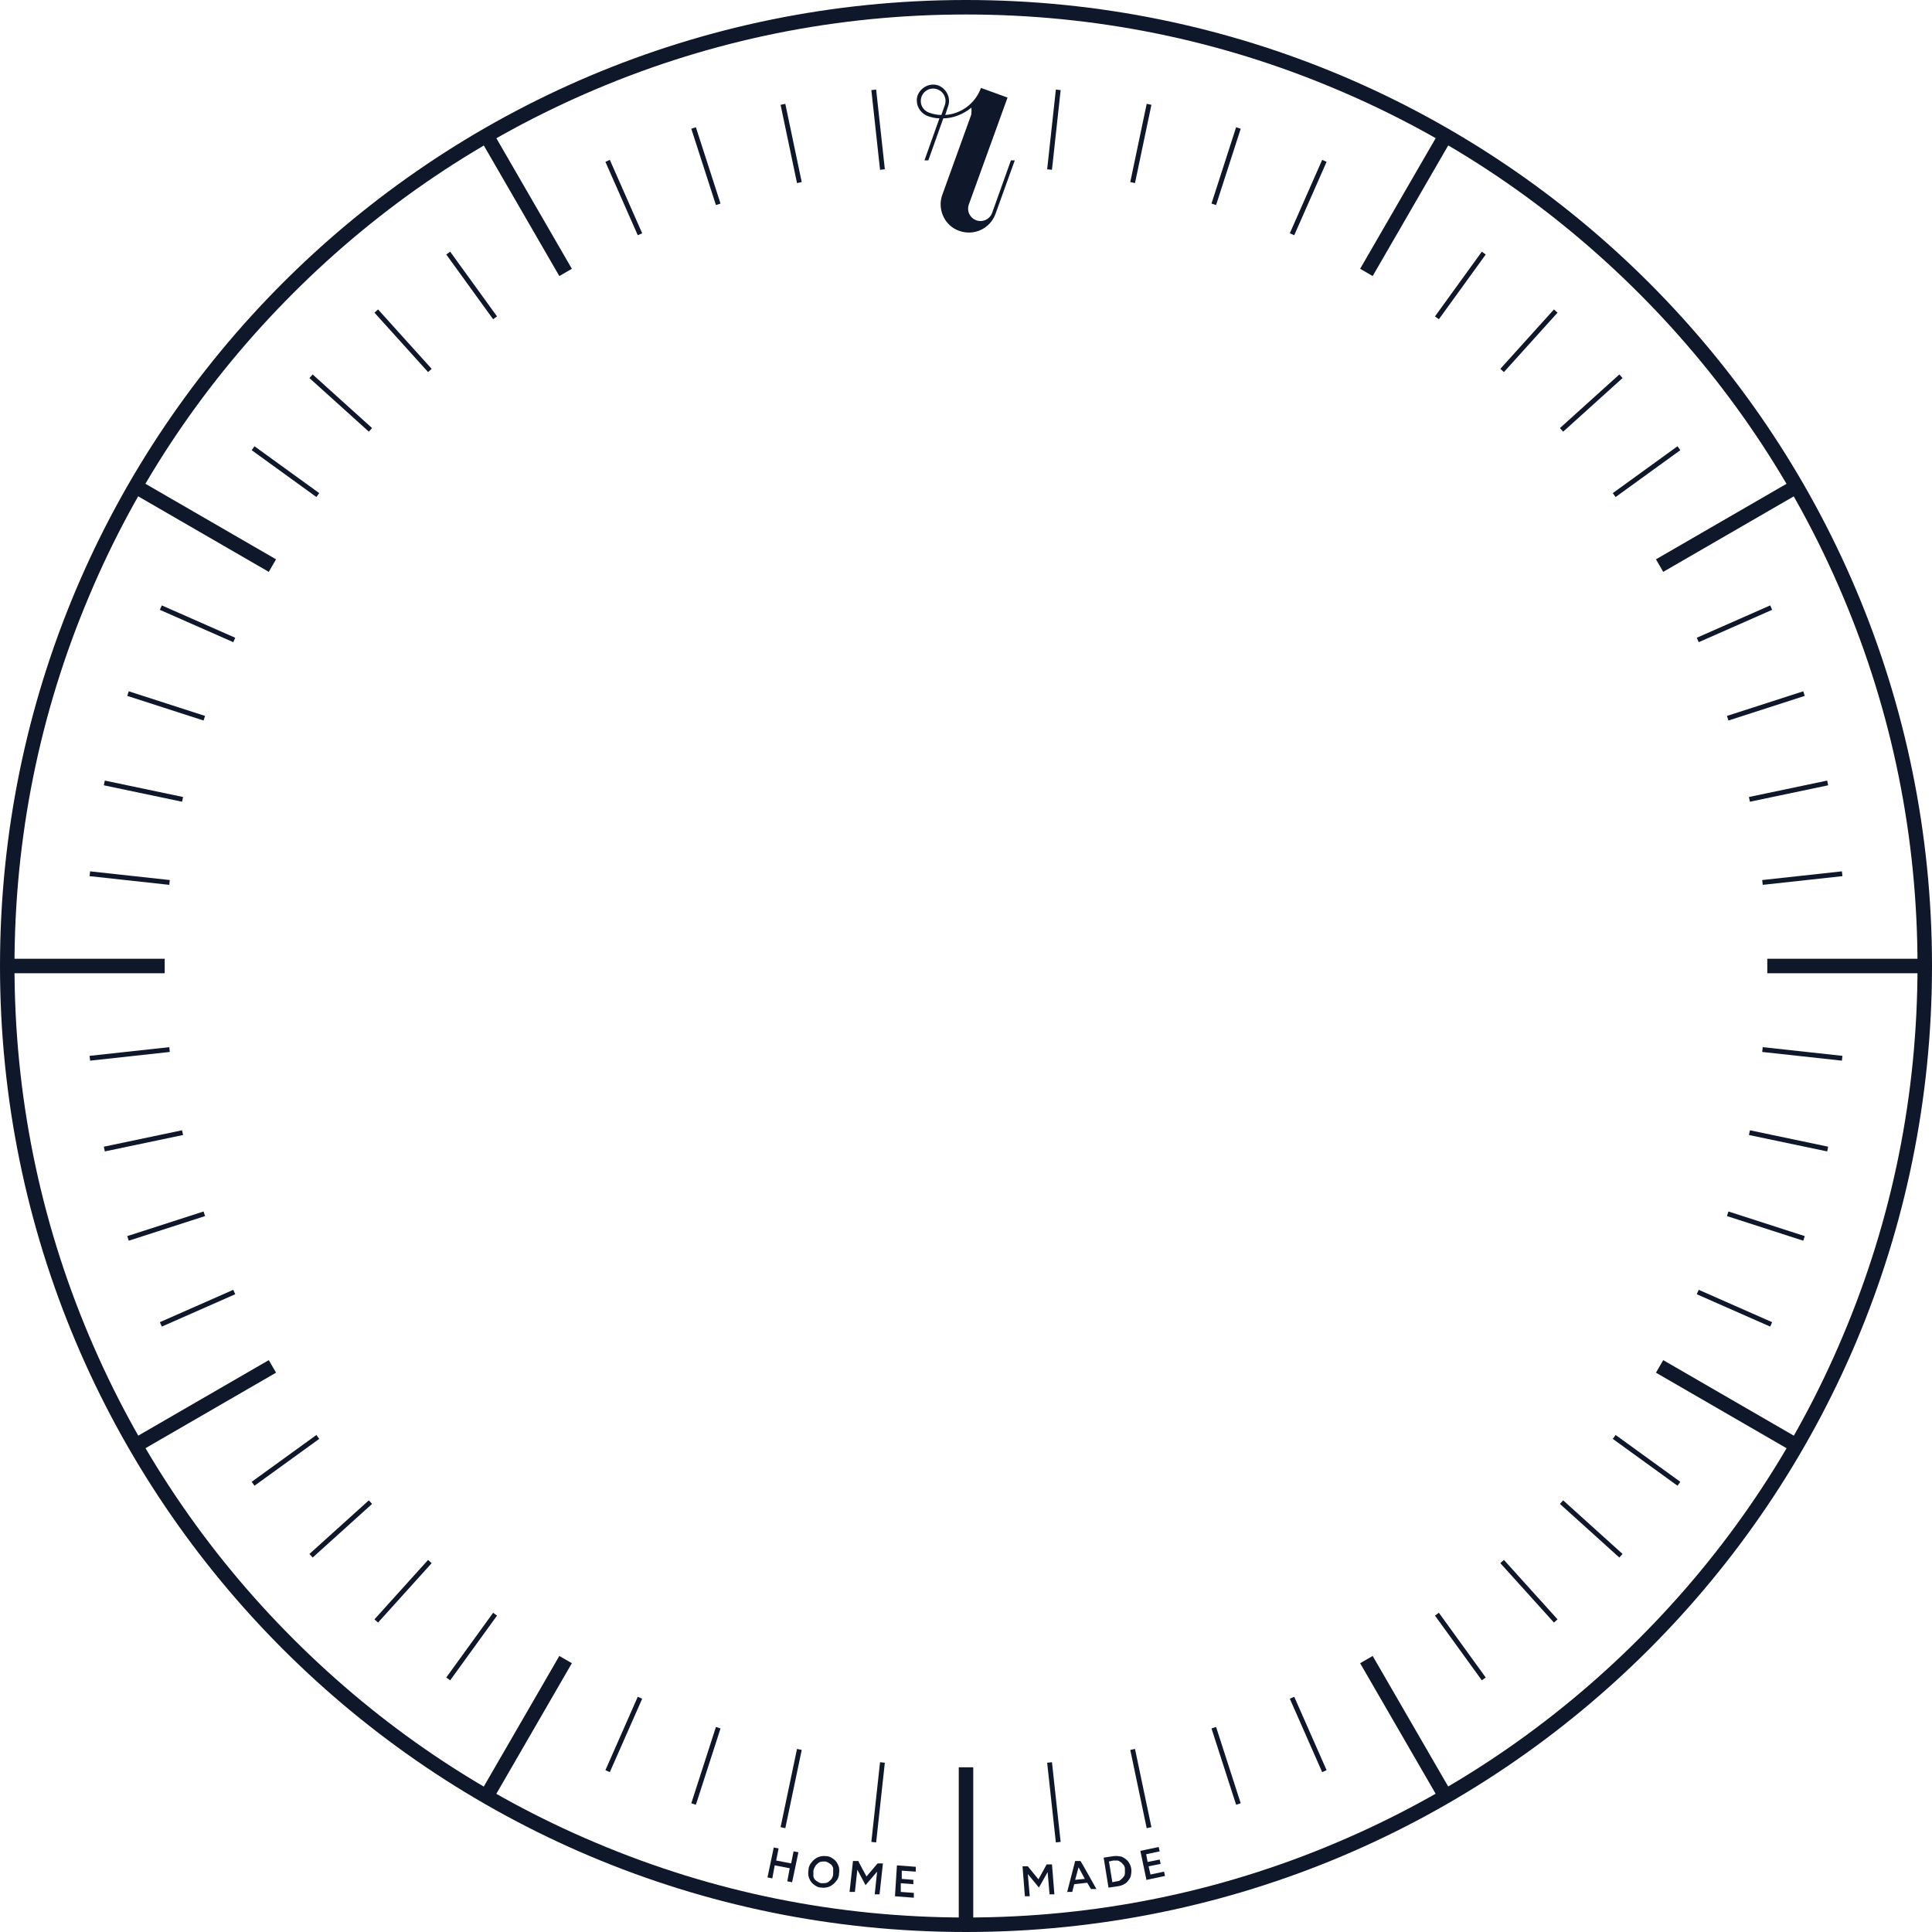
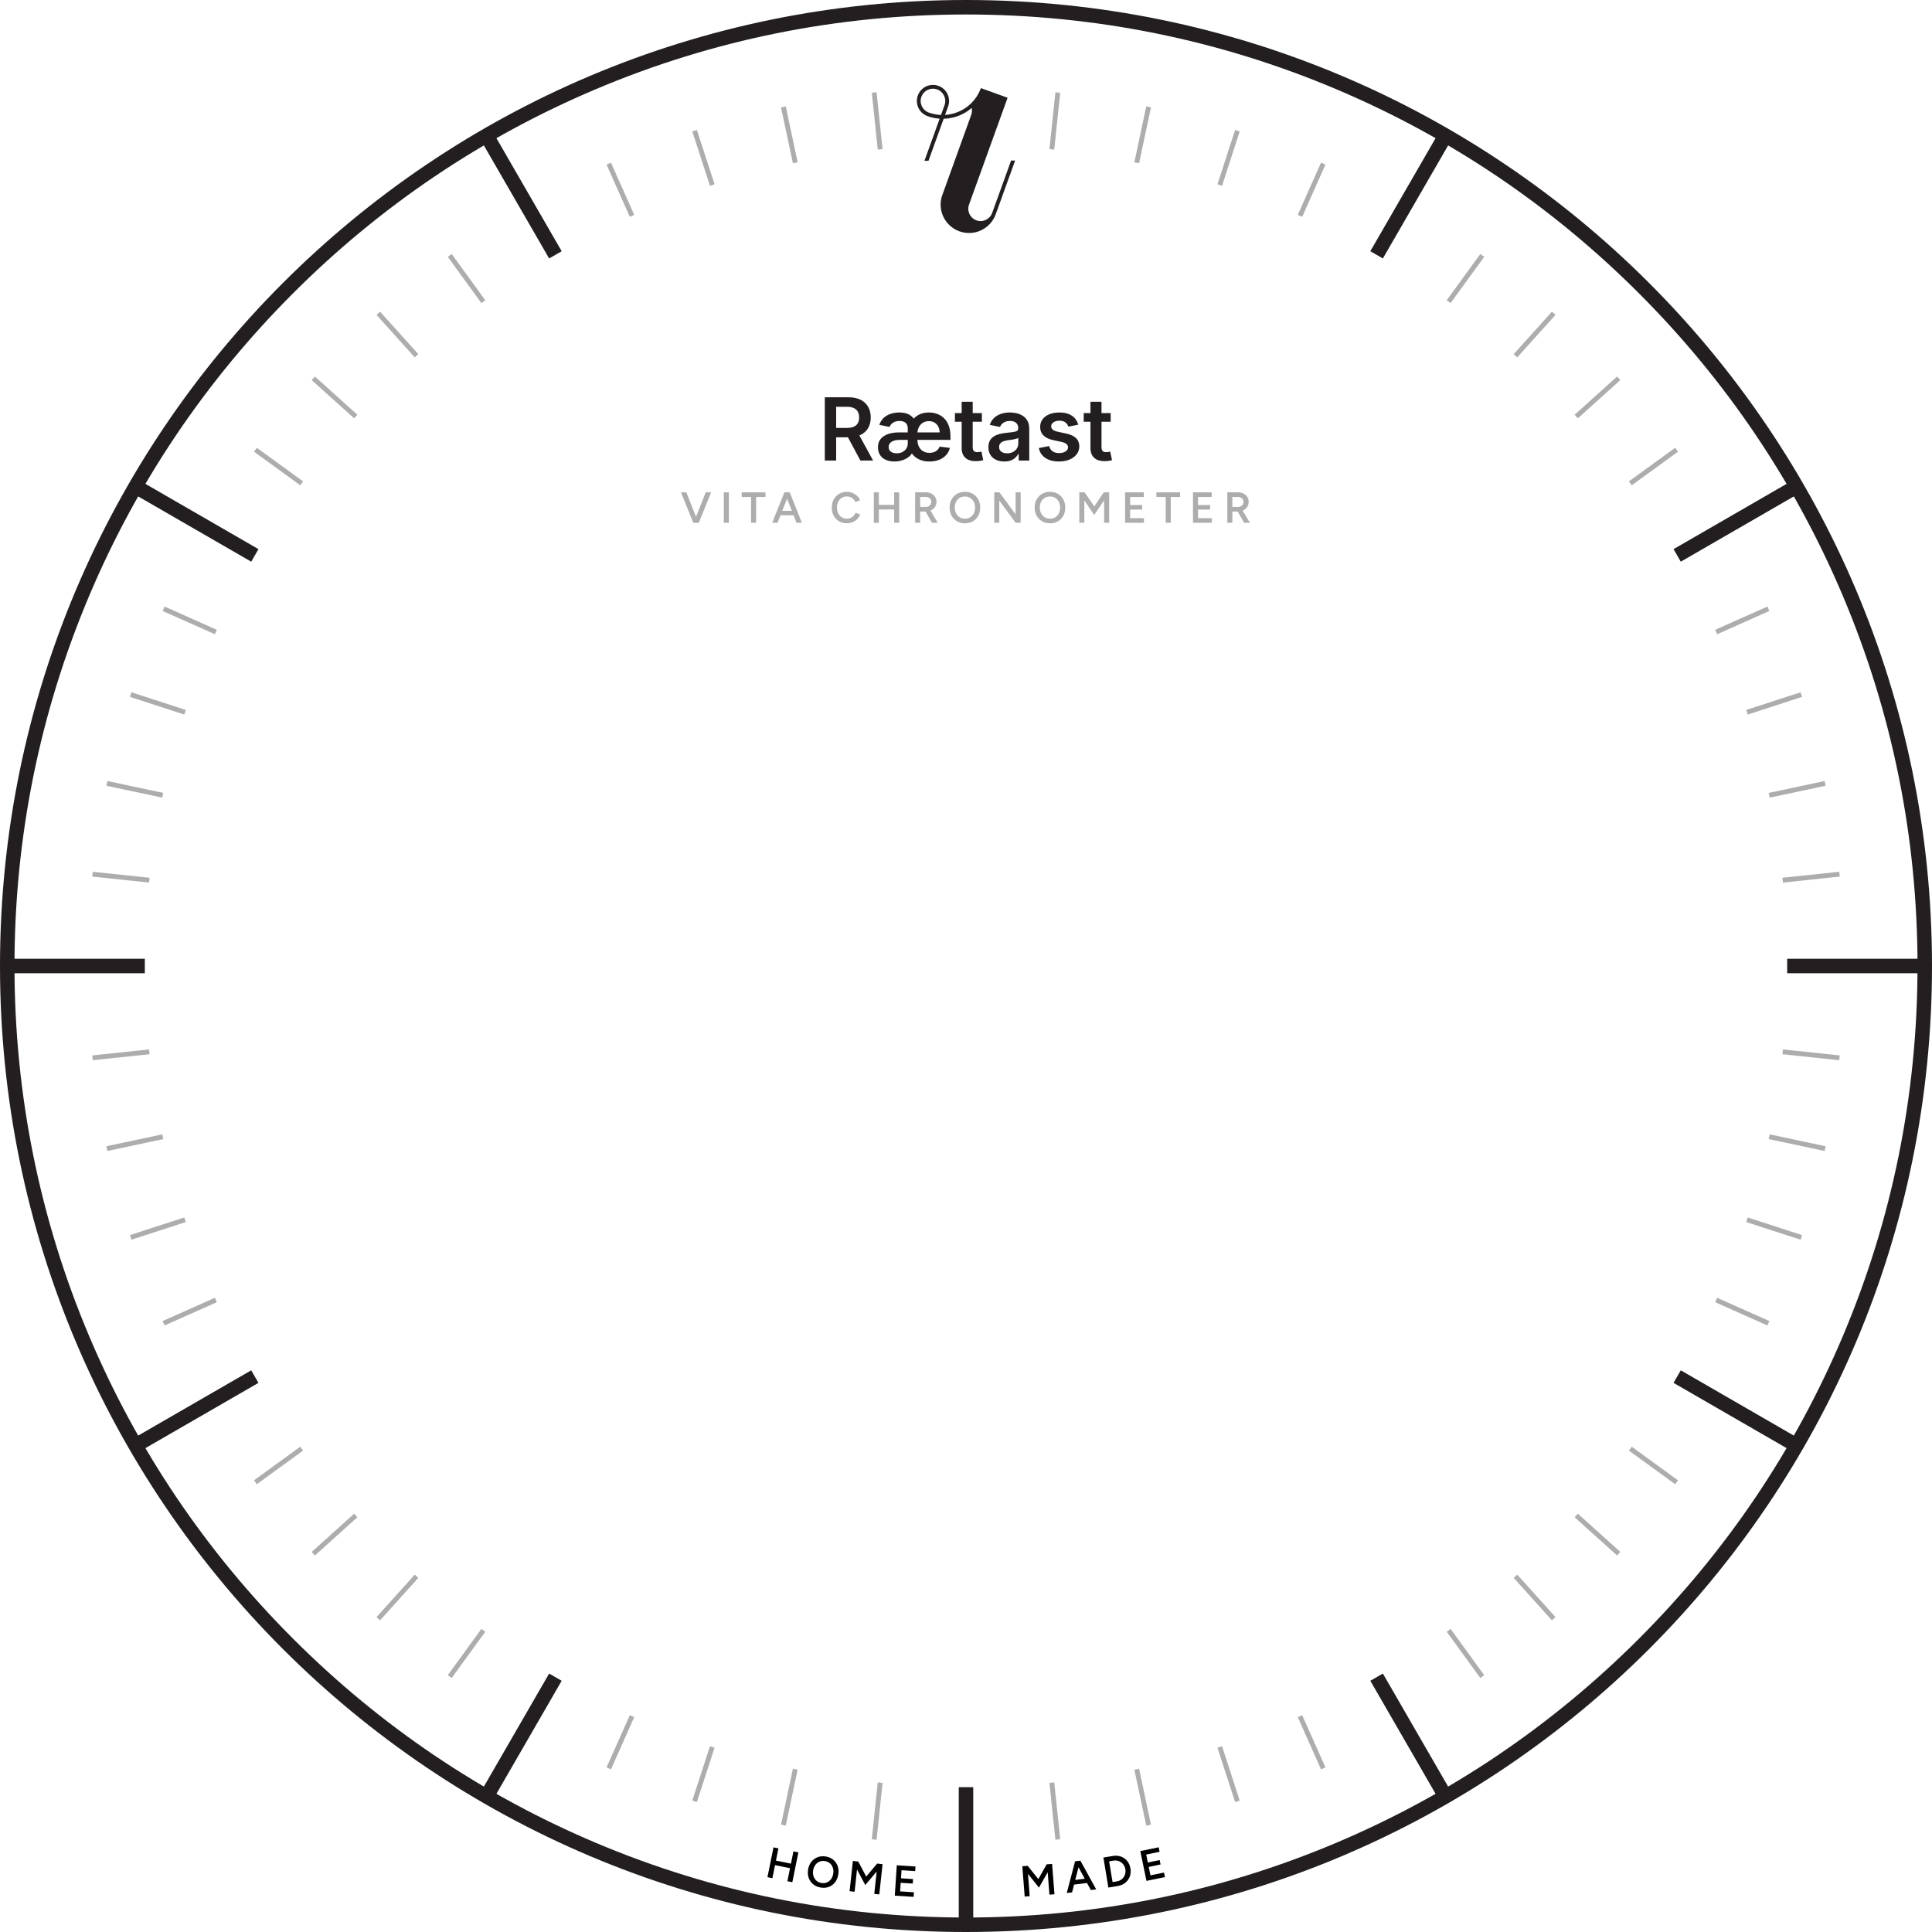
- <svg xmlns="http://www.w3.org/2000/svg" id="Layer_1" version="1.1" viewBox="0 0 400 400">
-   <defs>
-     <style>
-       .st0, .st1 {
-         fill: none;
-         stroke: #0f172a;
-         stroke-miterlimit: 10;
-       }
- 
-       .st2 {
-         fill: #0f172a;
-       }
- 
-       .st1 {
-         stroke-width: 3px;
-       }
-     </style>
-   </defs>
-   <line class="st0" x1="182.7" y1="35.1" x2="180.9" y2="18.6" />
-   <line class="st0" x1="165.5" y1="37.8" x2="162.1" y2="21.6" />
-   <line class="st0" x1="148.7" y1="42.3" x2="143.6" y2="26.5" />
-   <line class="st0" x1="132.5" y1="48.5" x2="125.8" y2="33.3" />
-   <line class="st0" x1="102.5" y1="65.8" x2="92.8" y2="52.4" />
-   <line class="st0" x1="89" y1="76.7" x2="77.9" y2="64.4" />
-   <line class="st0" x1="76.7" y1="89" x2="64.4" y2="77.9" />
-   <line class="st0" x1="65.8" y1="102.5" x2="52.4" y2="92.8" />
-   <line class="st0" x1="48.5" y1="132.5" x2="33.3" y2="125.8" />
-   <line class="st0" x1="42.3" y1="148.7" x2="26.5" y2="143.6" />
-   <line class="st0" x1="37.8" y1="165.5" x2="21.6" y2="162.1" />
-   <line class="st0" x1="35.1" y1="182.7" x2="18.6" y2="180.9" />
-   <line class="st0" x1="35.1" y1="217.3" x2="18.6" y2="219.1" />
-   <line class="st0" x1="37.8" y1="234.5" x2="21.6" y2="237.9" />
-   <line class="st0" x1="42.3" y1="251.3" x2="26.5" y2="256.4" />
-   <line class="st0" x1="48.5" y1="267.5" x2="33.3" y2="274.2" />
-   <line class="st0" x1="65.8" y1="297.5" x2="52.4" y2="307.2" />
-   <line class="st0" x1="76.7" y1="311" x2="64.4" y2="322.1" />
-   <line class="st0" x1="89" y1="323.3" x2="77.9" y2="335.6" />
-   <line class="st0" x1="102.5" y1="334.2" x2="92.8" y2="347.6" />
-   <line class="st0" x1="132.5" y1="351.5" x2="125.8" y2="366.7" />
-   <line class="st0" x1="148.7" y1="357.7" x2="143.6" y2="373.5" />
-   <line class="st0" x1="165.5" y1="362.2" x2="162.1" y2="378.4" />
-   <line class="st0" x1="182.7" y1="364.9" x2="180.9" y2="381.4" />
-   <line class="st0" x1="217.3" y1="364.9" x2="219.1" y2="381.4" />
-   <line class="st0" x1="234.5" y1="362.2" x2="237.9" y2="378.4" />
-   <line class="st0" x1="251.3" y1="357.7" x2="256.4" y2="373.5" />
-   <line class="st0" x1="267.5" y1="351.5" x2="274.2" y2="366.7" />
-   <line class="st0" x1="297.5" y1="334.2" x2="307.2" y2="347.6" />
-   <line class="st0" x1="311" y1="323.3" x2="322.1" y2="335.6" />
-   <line class="st0" x1="323.3" y1="311" x2="335.6" y2="322.1" />
-   <line class="st0" x1="334.2" y1="297.5" x2="347.6" y2="307.2" />
-   <line class="st0" x1="351.5" y1="267.5" x2="366.7" y2="274.2" />
-   <line class="st0" x1="357.7" y1="251.3" x2="373.5" y2="256.4" />
-   <line class="st0" x1="362.2" y1="234.5" x2="378.4" y2="237.9" />
-   <line class="st0" x1="364.9" y1="217.3" x2="381.4" y2="219.1" />
-   <line class="st0" x1="364.9" y1="182.7" x2="381.4" y2="180.9" />
-   <line class="st0" x1="362.2" y1="165.5" x2="378.4" y2="162.1" />
-   <line class="st0" x1="357.7" y1="148.7" x2="373.5" y2="143.6" />
-   <line class="st0" x1="351.5" y1="132.5" x2="366.7" y2="125.8" />
-   <line class="st0" x1="334.2" y1="102.5" x2="347.6" y2="92.8" />
-   <line class="st0" x1="323.3" y1="89" x2="335.6" y2="77.9" />
-   <line class="st0" x1="311" y1="76.7" x2="322.1" y2="64.4" />
-   <line class="st0" x1="297.5" y1="65.8" x2="307.2" y2="52.4" />
-   <line class="st0" x1="267.5" y1="48.5" x2="274.2" y2="33.3" />
-   <line class="st0" x1="251.3" y1="42.3" x2="256.4" y2="26.5" />
-   <line class="st0" x1="234.5" y1="37.8" x2="237.9" y2="21.6" />
-   <line class="st0" x1="217.3" y1="35.1" x2="219.1" y2="18.6" />
-   <line class="st1" x1="282.9" y1="56.4" x2="299.5" y2="27.7" />
-   <line class="st1" x1="343.6" y1="117.1" x2="372.3" y2="100.5" />
-   <line class="st1" x1="365.9" y1="200" x2="399" y2="200" />
-   <line class="st1" x1="343.6" y1="282.9" x2="372.3" y2="299.5" />
-   <line class="st1" x1="282.9" y1="343.6" x2="299.5" y2="372.3" />
-   <line class="st1" x1="200" y1="365.9" x2="200" y2="399" />
-   <line class="st1" x1="117.1" y1="343.6" x2="100.5" y2="372.3" />
-   <line class="st1" x1="56.4" y1="282.9" x2="27.7" y2="299.5" />
-   <line class="st1" x1="34.1" y1="200" x2="1" y2="200" />
-   <line class="st1" x1="56.4" y1="117.1" x2="27.7" y2="100.5" />
-   <line class="st1" x1="117.1" y1="56.4" x2="100.5" y2="27.7" />
-   <path class="st2" d="M200,3c26.6,0,52.4,5.2,76.7,15.5,23.5,9.9,44.5,24.1,62.6,42.2s32.3,39.2,42.2,62.6c10.3,24.3,15.5,50.1,15.5,76.7s-5.2,52.4-15.5,76.7c-9.9,23.5-24.1,44.5-42.2,62.6s-39.2,32.3-62.6,42.2c-24.3,10.3-50.1,15.5-76.7,15.5s-52.4-5.2-76.7-15.5c-23.5-9.9-44.5-24.1-62.6-42.2s-32.3-39.2-42.2-62.6c-10.3-24.3-15.5-50.1-15.5-76.7s5.2-52.4,15.5-76.7c9.9-23.5,24.1-44.5,42.2-62.6s39.2-32.3,62.6-42.2c24.3-10.3,50.1-15.5,76.7-15.5M200,0C89.5,0,0,89.5,0,200s89.5,200,200,200,200-89.5,200-200S310.5,0,200,0h0Z" />
-   <path class="st2" d="M209.3,33.2l-3.9,10.9c-.5,1.3-1.9,2-3.3,1.5-1.3-.5-2-1.9-1.5-3.3l8-22.1-5.5-2c-1.2,3.3-4.2,5.4-7.4,5.6l.6-1.8c.6-1.7-.3-3.6-2-4.3-1.7-.6-3.6.3-4.3,2-.6,1.7.3,3.6,2,4.3.8.3,1.7.5,2.5.5l-3.1,8.7h.8l3.1-8.7c2.1,0,4.2-.9,5.8-2.2.1.5,0,.9,0,1.4l-6.1,16.9c-.9,3,.7,6.2,3.6,7.2,3.1,1.1,6.4-.5,7.5-3.5l4-11.1h-.8ZM194.8,23.8c-.8,0-1.7-.2-2.5-.5h0c-1.3-.5-2-1.9-1.5-3.3.5-1.3,1.9-2,3.3-1.5,1.3.5,2,1.9,1.5,3.3l-.7,2h-.1Z" />
+ <svg xmlns="http://www.w3.org/2000/svg" id="Layer_1" data-name="Layer 1" width="400" height="400" viewBox="0 0 400 400">
+   <line x1="285.008" y1="52.763" x2="299.5" y2="27.661" fill="none" stroke="#231f20" stroke-miterlimit="10" stroke-width="3" />
+   <line x1="347.237" y1="114.992" x2="372.339" y2="100.5" fill="none" stroke="#231f20" stroke-miterlimit="10" stroke-width="3" />
+   <line x1="370.015" y1="200" x2="399" y2="200" fill="none" stroke="#231f20" stroke-miterlimit="10" stroke-width="3" />
+   <line x1="347.237" y1="285.008" x2="372.339" y2="299.5" fill="none" stroke="#231f20" stroke-miterlimit="10" stroke-width="3" />
+   <line x1="285.008" y1="347.237" x2="299.5" y2="372.339" fill="none" stroke="#231f20" stroke-miterlimit="10" stroke-width="3" />
+   <line x1="200" y1="370.015" x2="200" y2="399" fill="none" stroke="#231f20" stroke-miterlimit="10" stroke-width="3" />
+   <line x1="114.992" y1="347.237" x2="100.5" y2="372.339" fill="none" stroke="#231f20" stroke-miterlimit="10" stroke-width="3" />
+   <line x1="52.763" y1="285.008" x2="27.661" y2="299.5" fill="none" stroke="#231f20" stroke-miterlimit="10" stroke-width="3" />
+   <line x1="29.985" y1="200" x2="1" y2="200" fill="none" stroke="#231f20" stroke-miterlimit="10" stroke-width="3" />
+   <line x1="52.763" y1="114.992" x2="27.661" y2="100.5" fill="none" stroke="#231f20" stroke-miterlimit="10" stroke-width="3" />
+   <line x1="114.992" y1="52.763" x2="100.5" y2="27.661" fill="none" stroke="#231f20" stroke-miterlimit="10" stroke-width="3" />
+   <path d="M200,3c26.596,0,52.395,5.208,76.68,15.48,23.458,9.922,44.527,24.127,62.62,42.22s32.298,39.161,42.22,62.62c10.272,24.285,15.48,50.084,15.48,76.68s-5.208,52.395-15.48,76.68c-9.922,23.458-24.127,44.527-42.22,62.62s-39.161,32.298-62.62,42.22c-24.285,10.272-50.084,15.48-76.68,15.48s-52.395-5.208-76.68-15.48c-23.458-9.922-44.527-24.127-62.62-42.22s-32.298-39.161-42.22-62.62c-10.272-24.285-15.48-50.084-15.48-76.68s5.208-52.395,15.48-76.68c9.922-23.458,24.127-44.527,42.22-62.62s39.161-32.298,62.62-42.22c24.285-10.272,50.084-15.48,76.68-15.48M200,0C89.543,0,0,89.543,0,200s89.543,200,200,200,200-89.543,200-200S310.457,0,200,0h0Z" fill="#231f20" />
+   <path d="M209.337,33.233l-3.919,10.856c-.478,1.323-1.937,2.008-3.26,1.531-1.323-.478-2.008-1.937-1.531-3.26l7.987-22.124-5.531-1.997c-1.178,3.264-4.163,5.354-7.419,5.552l.632-1.75c.625-1.732-.272-3.642-2.004-4.268-1.732-.625-3.643.272-4.268,2.004-.625,1.732.272,3.643,2.004,4.268.831.3,1.677.473,2.516.529l-3.146,8.713h.837l3.139-8.696c2.142-.051,4.195-.853,5.802-2.236.102.455.08.944-.09,1.415l-6.085,16.877c-.909,2.977.669,6.175,3.629,7.244,3.055,1.103,6.425-.48,7.528-3.534l4.016-11.124h-.837ZM194.824,23.8c-.842-.034-1.694-.195-2.528-.496h0c-1.323-.478-2.008-1.937-1.531-3.26.478-1.323,1.937-2.008,3.26-1.53,1.323.478,2.008,1.937,1.531,3.26l-.732,2.027Z" fill="#231f20" />
  <g>
-     <path class="st2" d="M158.9,388.7l1.3-6.2,1,.2-.5,2.5,3.1.6.5-2.5,1,.2-1.3,6.2-1-.2.5-2.7-3.1-.6-.5,2.7-1-.2Z" />
-     <path class="st2" d="M170,390.8c-.6,0-1.1-.3-1.6-.7s-.7-.8-.9-1.3-.2-1.1-.1-1.7c0-.6.3-1.2.7-1.6.3-.4.8-.8,1.3-1s1.1-.3,1.7-.2c.6,0,1.1.3,1.6.7.4.3.7.8.9,1.3s.2,1.1.1,1.7c0,.6-.3,1.2-.7,1.6-.3.4-.8.8-1.3,1s-1.1.3-1.7.2ZM170.1,389.9c.4,0,.8,0,1.1-.1s.6-.4.9-.7c.2-.3.4-.7.4-1.1v-1.2c-.1-.4-.3-.7-.6-.9-.3-.2-.6-.4-1-.5-.4,0-.8,0-1.1.1s-.6.4-.9.7c-.2.3-.4.7-.5,1.1v1.2c.1.4.3.7.6.9.3.2.6.4,1,.5h.1Z" />
-     <path class="st2" d="M175.9,391.6l.7-6.3h1.1c0,.1,1.7,3.2,1.7,3.2l2.3-2.7h1.1c0,.1-.7,6.4-.7,6.4h-1c0-.1.5-4.7.5-4.7l-2.4,2.8-1.7-3.2-.5,4.6h-1.1Z" />
-     <path class="st2" d="M185.3,392.5l.4-6.3,3.9.3v1l-2.9-.2v1.7c-.1,0,2.4.2,2.4.2v.9l-2.6-.2v1.8c-.1,0,2.7.2,2.7.2v1l-4-.3h.1Z" />
-     <path class="st2" d="M212.2,392.7l-.5-6.3h1.1l2.2,2.7,1.7-3.1h1.1l.5,6.2h-1l-.4-4.6-1.8,3.2-2.3-2.8.4,4.6h-1Z" />
-     <path class="st2" d="M220.9,391.9l1.7-6.6h1.1c0-.1,3.3,5.8,3.3,5.8h-1.1c0,.1-.8-1.3-.8-1.3l-2.7.3-.4,1.6h-1.1v.2ZM222.6,389.2l2-.2-1.3-2.4-.7,2.6Z" />
-     <path class="st2" d="M229.5,390.8l-1-6.2,2-.3c.6-.1,1.2,0,1.7.1.5.2.9.5,1.3.9.3.4.6.9.7,1.5.1.6,0,1.2-.1,1.7-.2.5-.5.9-.9,1.3-.4.3-.9.6-1.6.7l-2,.3h0ZM230.3,389.7l.9-.2c.3,0,.6-.1.8-.3.2-.2.4-.3.6-.6.2-.2.3-.5.3-.8v-.9c0-.3-.1-.6-.3-.8-.2-.2-.3-.4-.6-.6s-.5-.3-.7-.3h-.8l-.9.2.7,4.3h0Z" />
-     <path class="st2" d="M237.4,389.4l-1.3-6.2,3.8-.8.2.9-2.8.6.3,1.6,2.5-.5.2.9-2.5.5.4,1.7,2.8-.6.2.9-3.8.8v.2h0Z" />
+     <path d="M143.539,108.235l-2.547-6.3h1.107l2.007,5.076,2.007-5.076h1.116l-2.547,6.3h-1.143Z" fill="#adadad" />
+     <path d="M149.857,108.235v-6.3h1.044v6.3h-1.044Z" fill="#adadad" />
+     <path d="M155.5,108.235v-5.346h-1.935v-.954h4.914v.954h-1.935v5.346h-1.044Z" fill="#adadad" />
+     <path d="M159.883,108.235l2.511-6.3h1.107l2.52,6.3h-1.107l-.621-1.548h-2.691l-.612,1.548h-1.107ZM161.953,105.76h1.989l-.99-2.52-.999,2.52Z" fill="#adadad" />
+     <path d="M175.336,108.343c-.606,0-1.145-.14-1.616-.418s-.84-.663-1.107-1.152c-.267-.489-.4-1.052-.4-1.688s.133-1.199.4-1.688c.267-.489.635-.873,1.103-1.152.468-.279,1.005-.419,1.611-.419.408,0,.792.074,1.152.221.36.147.679.35.958.607.279.258.493.558.644.9l-.954.387c-.108-.228-.254-.431-.437-.607-.183-.177-.392-.313-.625-.41-.234-.096-.48-.144-.738-.144-.396,0-.749.099-1.057.297-.309.198-.552.47-.729.815-.177.345-.266.742-.266,1.192s.088.849.266,1.197c.177.348.423.621.738.819.315.198.673.297,1.076.297.264,0,.511-.053.742-.158s.438-.25.621-.437c.183-.186.329-.402.437-.648l.954.387c-.15.354-.363.667-.639.94s-.597.484-.963.634c-.366.15-.756.225-1.17.225Z" fill="#adadad" />
+     <path d="M180.916,108.235v-6.3h1.044v2.592h3.168v-2.592h1.044v6.3h-1.044v-2.754h-3.168v2.754h-1.044Z" fill="#adadad" />
+     <path d="M189.466,108.235v-6.3h2.223c.432,0,.812.084,1.143.252s.588.4.774.697c.186.297.279.641.279,1.031,0,.414-.114.778-.342,1.093-.229.315-.528.548-.9.698l1.494,2.529h-1.179l-1.35-2.331c-.036.006-.074.009-.113.009h-.985v2.322h-1.044ZM190.51,104.95h1.224c.204,0,.385-.045.544-.135.159-.09.288-.213.387-.369.099-.156.149-.333.149-.531,0-.3-.108-.546-.324-.738-.216-.192-.495-.288-.837-.288h-1.143v2.061Z" fill="#adadad" />
+     <path d="M199.798,108.343c-.624,0-1.176-.138-1.656-.414-.48-.276-.856-.66-1.129-1.152-.273-.492-.41-1.053-.41-1.683,0-.642.136-1.208.41-1.696.273-.489.646-.873,1.12-1.152.474-.279,1.023-.419,1.647-.419.618,0,1.166.14,1.642.419.478.279.85.663,1.116,1.152.267.489.4,1.051.4,1.688s-.134,1.2-.4,1.692c-.267.492-.636.876-1.106,1.152-.472.276-1.016.414-1.634.414ZM199.798,107.389c.408,0,.768-.099,1.08-.297.312-.198.557-.469.733-.814.177-.345.266-.739.266-1.184,0-.45-.09-.847-.271-1.192-.18-.345-.427-.617-.742-.814-.315-.198-.68-.297-1.093-.297-.408,0-.771.098-1.089.292-.318.195-.567.466-.747.814-.18.348-.27.744-.27,1.188,0,.45.091.848.274,1.192.183.345.435.617.756.814.321.198.688.297,1.103.297Z" fill="#adadad" />
+     <path d="M205.846,108.235v-6.3h1.08l3.348,4.554v-4.554h1.044v6.3h-1.044l-3.384-4.608v4.608h-1.044Z" fill="#adadad" />
+     <path d="M217.41,108.343c-.624,0-1.176-.138-1.655-.414-.48-.276-.856-.66-1.13-1.152-.273-.492-.409-1.053-.409-1.683,0-.642.136-1.208.409-1.696.273-.489.646-.873,1.12-1.152.475-.279,1.023-.419,1.647-.419.618,0,1.165.14,1.643.419.477.279.849.663,1.116,1.152.267.489.4,1.051.4,1.688s-.134,1.2-.4,1.692c-.268.492-.637.876-1.107,1.152-.471.276-1.016.414-1.634.414ZM217.41,107.389c.408,0,.769-.099,1.08-.297.312-.198.557-.469.733-.814.178-.345.266-.739.266-1.184,0-.45-.09-.847-.27-1.192-.181-.345-.428-.617-.743-.814-.314-.198-.679-.297-1.093-.297-.408,0-.771.098-1.089.292-.318.195-.567.466-.747.814-.181.348-.271.744-.271,1.188,0,.45.092.848.274,1.192.184.345.436.617.756.814.321.198.688.297,1.103.297Z" fill="#adadad" />
+     <path d="M223.458,108.235v-6.3h1.116l1.979,2.916,1.963-2.916h1.125v6.3h-1.044v-4.653l-2.053,3.033-2.043-3.015v4.635h-1.044Z" fill="#adadad" />
+     <path d="M232.936,108.235v-6.3h3.879v.954h-2.835v1.674h2.502v.936h-2.502v1.782h2.861v.954h-3.905Z" fill="#adadad" />
+     <path d="M241.35,108.235v-5.346h-1.935v-.954h4.914v.954h-1.935v5.346h-1.045Z" fill="#adadad" />
+     <path d="M246.993,108.235v-6.3h3.879v.954h-2.835v1.674h2.502v.936h-2.502v1.782h2.862v.954h-3.906Z" fill="#adadad" />
+     <path d="M254.103,108.235v-6.3h2.223c.433,0,.813.084,1.144.252s.588.4.773.697c.187.297.279.641.279,1.031,0,.414-.114.778-.342,1.093-.229.315-.528.548-.9.698l1.494,2.529h-1.179l-1.351-2.331c-.036.006-.073.009-.112.009h-.985v2.322h-1.044ZM255.146,104.95h1.224c.204,0,.386-.045.545-.135s.288-.213.387-.369c.1-.156.148-.333.148-.531,0-.3-.107-.546-.323-.738-.217-.192-.495-.288-.838-.288h-1.143v2.061Z" fill="#adadad" />
  </g>
+   <g>
+     <path d="M158.893,388.65l1.251-6.175,1.023.207-.515,2.541,3.105.629.515-2.541,1.023.208-1.251,6.175-1.023-.208.547-2.699-3.105-.629-.547,2.699-1.023-.207Z" />
+     <path d="M169.956,390.804c-.617-.097-1.141-.318-1.572-.665s-.744-.784-.938-1.312-.242-1.104-.145-1.726c.099-.635.321-1.172.667-1.613.345-.44.773-.763,1.285-.965.512-.202,1.076-.256,1.692-.159.611.096,1.13.317,1.559.667.428.35.736.786.924,1.311.188.524.233,1.101.135,1.729-.098.628-.317,1.165-.657,1.609-.34.445-.764.768-1.271.968-.508.199-1.067.252-1.678.156ZM170.103,389.861c.403.062.774.021,1.113-.127s.622-.378.851-.691c.228-.313.376-.689.445-1.128.07-.444.042-.852-.083-1.22-.125-.369-.327-.676-.608-.92-.28-.244-.625-.398-1.034-.462-.403-.063-.777-.022-1.121.12-.345.144-.632.374-.864.689-.232.316-.382.693-.451,1.133-.069.444-.041.851.087,1.22.127.37.334.677.621.922.286.245.634.399,1.043.464Z" />
+     <path d="M175.9,391.553l.679-6.263,1.109.12,1.654,3.112,2.265-2.688,1.119.121-.679,6.263-1.038-.112.501-4.626-2.367,2.795-1.707-3.218-.499,4.608-1.038-.113Z" />
+     <path d="M185.259,392.473l.413-6.286,3.871.254-.062.952-2.829-.186-.11,1.67,2.497.164-.062.934-2.497-.163-.117,1.777,2.856.188-.062.952-3.897-.256Z" />
+     <path d="M212.151,392.666l-.491-6.28,1.113-.087,2.201,2.753,1.729-3.06,1.122-.088.49,6.281-1.041.081-.362-4.639-1.81,3.184-2.271-2.848.36,4.621-1.04.081Z" />
+     <path d="M220.862,391.929l1.72-6.561,1.099-.136,3.273,5.943-1.099.136-.806-1.46-2.671.33-.418,1.611-1.099.136ZM222.613,389.219l1.975-.244-1.292-2.38-.683,2.624Z" />
+     <path d="M229.476,390.797l-1.031-6.215,1.953-.324c.609-.102,1.172-.06,1.686.126.515.186.945.489,1.292.912.347.424.571.939.672,1.55.101.604.055,1.161-.137,1.674-.192.512-.501.94-.928,1.285-.426.344-.944.566-1.554.668l-1.953.324ZM230.346,389.667l.924-.153c.29-.048.553-.147.789-.3.236-.151.434-.341.591-.567.156-.227.267-.479.33-.758.063-.277.07-.567.021-.87-.051-.302-.15-.573-.3-.816-.15-.243-.336-.446-.558-.61s-.47-.279-.742-.347-.554-.077-.844-.028l-.924.153.713,4.297Z" />
+     <path d="M237.363,389.415l-1.273-6.17,3.799-.784.192.935-2.776.573.339,1.64,2.45-.506.189.916-2.45.506.36,1.745,2.803-.578.192.935-3.825.789Z" />
+   </g>
+   <g>
+     <path d="M170.768,95.347v-13.096h4.896c1.002,0,1.846.176,2.531.527s1.204.842,1.556,1.472.527,1.361.527,2.193-.177,1.556-.532,2.171-.877,1.09-1.569,1.424-1.541.501-2.549.501h-3.498v-1.942h3.19c.592,0,1.075-.083,1.45-.25s.653-.412.835-.734.272-.712.272-1.169c0-.469-.091-.869-.272-1.2s-.461-.584-.839-.76-.866-.264-1.463-.264h-2.188v11.127h-2.347ZM178.133,95.347l-3.182-5.941h2.566l3.243,5.941h-2.628Z" fill="#231f20" />
+     <path d="M185.155,95.549c-.65,0-1.232-.113-1.745-.338s-.914-.558-1.204-.998-.435-.981-.435-1.626c0-.562.122-1.039.365-1.428s.57-.705.98-.945.872-.416,1.384-.527,1.042-.167,1.586-.167h9.114l-.668.501c.053-.551-.004-1.039-.171-1.463s-.425-.759-.773-1.002-.772-.365-1.27-.365c-.504,0-.933.119-1.288.356s-.625.554-.813.949-.281.836-.281,1.323v1.072c0,.633.105,1.16.316,1.582s.505.741.883.958.816.325,1.314.325c.34,0,.646-.048.918-.145s.508-.24.708-.431.352-.426.457-.708l2.136.255c-.135.562-.391,1.055-.769,1.477s-.861.751-1.45.989-1.264.356-2.026.356c-.668,0-1.271-.101-1.811-.303s-.998-.483-1.375-.844-.658-.787-.839-1.279l.176-5.607c.24-.434.541-.81.901-1.129s.778-.564,1.252-.734.999-.255,1.573-.255c.604,0,1.175.097,1.714.29s1.017.492,1.433.896.743.918.98,1.542.356,1.367.356,2.228v.721h-10.564c-.439,0-.828.059-1.165.176s-.599.284-.787.501-.281.478-.281.782c0,.439.157.769.47.989s.71.33,1.191.33c.475,0,.883-.094,1.226-.281s.606-.435.791-.743.277-.643.277-1.006v-3.146c0-.322-.064-.596-.193-.822s-.321-.398-.576-.519-.57-.18-.945-.18c-.381,0-.71.059-.989.176s-.505.27-.681.457-.305.39-.387.606l-2.118-.431c.193-.58.492-1.059.896-1.437s.886-.661,1.446-.848,1.167-.281,1.824-.281c.58,0,1.109.085,1.586.255s.88.442,1.208.817.551.87.668,1.485l-.193,5.643h-.562c-.117.293-.299.56-.545.8s-.539.445-.879.615-.71.302-1.112.396-.813.141-1.235.141Z" fill="#231f20" />
+     <path d="M203.287,85.521v1.793h-5.581v-1.793h5.581ZM199.104,83.183h2.285v9.396c0,.357.076.62.229.787s.401.25.747.25c.105,0,.245-.013.418-.04s.312-.051.417-.075l.36,1.767c-.252.076-.51.13-.773.163s-.516.048-.756.048c-.943,0-1.667-.234-2.171-.703s-.756-1.137-.756-2.004v-9.589Z" fill="#231f20" />
+     <path d="M207.928,95.549c-.621,0-1.181-.113-1.679-.338s-.891-.558-1.178-.998-.431-.981-.431-1.626c0-.557.104-1.017.312-1.38s.489-.653.844-.87.754-.381,1.199-.492.908-.19,1.389-.237c.568-.064,1.031-.12,1.389-.167s.62-.123.787-.229.25-.27.25-.492v-.044c0-.322-.064-.596-.193-.822s-.32-.398-.575-.519-.57-.18-.945-.18c-.381,0-.71.059-.988.176s-.506.27-.682.457-.305.39-.387.606l-2.118-.431c.193-.58.492-1.059.896-1.437s.887-.661,1.446-.848,1.167-.281,1.823-.281c.463,0,.931.054,1.402.163s.903.292,1.296.549.709.604.949,1.037.36.979.36,1.635v6.565h-2.188v-1.354h-.088c-.146.275-.347.532-.602.769s-.571.428-.949.571-.825.215-1.341.215ZM208.517,93.853c.475,0,.884-.094,1.227-.281s.609-.435.8-.743.285-.643.285-1.006v-1.16c-.076.059-.203.114-.382.167s-.378.1-.598.141-.437.076-.65.105-.395.053-.541.07c-.34.047-.647.123-.923.229s-.49.253-.646.444-.233.438-.233.743c0,.281.072.517.216.708s.34.335.589.435.534.149.856.149Z" fill="#231f20" />
+     <path d="M219.239,95.549c-.756,0-1.424-.108-2.004-.325s-1.056-.533-1.428-.949-.614-.92-.726-1.512l2.136-.404c.135.486.374.848.717,1.085s.792.356,1.349.356c.562,0,1.01-.113,1.341-.338s.496-.505.496-.839c0-.281-.108-.514-.325-.699s-.551-.327-1.002-.426l-1.679-.36c-.926-.199-1.617-.527-2.074-.984s-.686-1.046-.686-1.767c0-.609.167-1.137.501-1.582s.799-.791,1.394-1.037,1.284-.369,2.069-.369c.744,0,1.385.105,1.921.316s.97.505,1.301.883.561.822.689,1.332l-2.039.404c-.111-.346-.313-.637-.606-.875s-.706-.356-1.239-.356c-.486,0-.892.107-1.217.321s-.488.488-.488.822c0,.287.108.524.325.712s.574.334,1.072.439l1.67.352c.932.199,1.623.519,2.074.958s.677,1.005.677,1.696c0,.621-.179,1.167-.536,1.639s-.854.841-1.489,1.107-1.367.4-2.193.4Z" fill="#231f20" />
+     <path d="M229.953,85.521v1.793h-5.581v-1.793h5.581ZM225.77,83.183h2.285v9.396c0,.357.076.62.229.787s.401.25.747.25c.105,0,.245-.013.418-.04s.312-.051.417-.075l.36,1.767c-.252.076-.51.13-.773.163s-.516.048-.756.048c-.943,0-1.667-.234-2.171-.703s-.756-1.137-.756-2.004v-9.589Z" fill="#231f20" />
+   </g>
+   <line x1="219.008" y1="19.154" x2="217.771" y2="30.916" fill="none" stroke="#adadad" stroke-miterlimit="10" />
+   <line x1="237.807" y1="22.131" x2="235.348" y2="33.7" fill="none" stroke="#adadad" stroke-miterlimit="10" />
+   <line x1="256.192" y1="27.058" x2="252.538" y2="38.306" fill="none" stroke="#adadad" stroke-miterlimit="10" />
+   <line x1="273.962" y1="33.879" x2="269.151" y2="44.683" fill="none" stroke="#adadad" stroke-miterlimit="10" />
+   <line x1="306.884" y1="52.886" x2="299.932" y2="62.455" fill="none" stroke="#adadad" stroke-miterlimit="10" />
+   <line x1="321.676" y1="64.865" x2="313.762" y2="73.654" fill="none" stroke="#adadad" stroke-miterlimit="10" />
+   <line x1="335.135" y1="78.324" x2="326.346" y2="86.238" fill="none" stroke="#adadad" stroke-miterlimit="10" />
+   <line x1="347.114" y1="93.116" x2="337.545" y2="100.068" fill="none" stroke="#adadad" stroke-miterlimit="10" />
+   <line x1="366.121" y1="126.038" x2="355.317" y2="130.849" fill="none" stroke="#adadad" stroke-miterlimit="10" />
+   <line x1="372.942" y1="143.808" x2="361.694" y2="147.462" fill="none" stroke="#adadad" stroke-miterlimit="10" />
+   <line x1="377.869" y1="162.193" x2="366.3" y2="164.652" fill="none" stroke="#adadad" stroke-miterlimit="10" />
+   <line x1="380.846" y1="180.992" x2="369.084" y2="182.229" fill="none" stroke="#adadad" stroke-miterlimit="10" />
+   <line x1="380.846" y1="219.008" x2="369.084" y2="217.771" fill="none" stroke="#adadad" stroke-miterlimit="10" />
+   <line x1="377.869" y1="237.807" x2="366.3" y2="235.348" fill="none" stroke="#adadad" stroke-miterlimit="10" />
+   <line x1="372.942" y1="256.192" x2="361.694" y2="252.538" fill="none" stroke="#adadad" stroke-miterlimit="10" />
+   <line x1="366.121" y1="273.962" x2="355.317" y2="269.151" fill="none" stroke="#adadad" stroke-miterlimit="10" />
+   <line x1="347.114" y1="306.884" x2="337.545" y2="299.932" fill="none" stroke="#adadad" stroke-miterlimit="10" />
+   <line x1="335.135" y1="321.676" x2="326.346" y2="313.762" fill="none" stroke="#adadad" stroke-miterlimit="10" />
+   <line x1="321.676" y1="335.135" x2="313.762" y2="326.346" fill="none" stroke="#adadad" stroke-miterlimit="10" />
+   <line x1="306.884" y1="347.114" x2="299.932" y2="337.545" fill="none" stroke="#adadad" stroke-miterlimit="10" />
+   <line x1="273.962" y1="366.121" x2="269.151" y2="355.317" fill="none" stroke="#adadad" stroke-miterlimit="10" />
+   <line x1="256.192" y1="372.942" x2="252.538" y2="361.694" fill="none" stroke="#adadad" stroke-miterlimit="10" />
+   <line x1="237.807" y1="377.869" x2="235.348" y2="366.3" fill="none" stroke="#adadad" stroke-miterlimit="10" />
+   <line x1="219.008" y1="380.846" x2="217.771" y2="369.084" fill="none" stroke="#adadad" stroke-miterlimit="10" />
+   <line x1="180.992" y1="380.846" x2="182.229" y2="369.084" fill="none" stroke="#adadad" stroke-miterlimit="10" />
+   <line x1="162.193" y1="377.869" x2="164.652" y2="366.3" fill="none" stroke="#adadad" stroke-miterlimit="10" />
+   <line x1="143.808" y1="372.942" x2="147.462" y2="361.694" fill="none" stroke="#adadad" stroke-miterlimit="10" />
+   <line x1="126.038" y1="366.121" x2="130.849" y2="355.317" fill="none" stroke="#adadad" stroke-miterlimit="10" />
+   <line x1="93.116" y1="347.114" x2="100.068" y2="337.545" fill="none" stroke="#adadad" stroke-miterlimit="10" />
+   <line x1="78.324" y1="335.135" x2="86.238" y2="326.346" fill="none" stroke="#adadad" stroke-miterlimit="10" />
+   <line x1="64.865" y1="321.676" x2="73.654" y2="313.762" fill="none" stroke="#adadad" stroke-miterlimit="10" />
+   <line x1="52.886" y1="306.884" x2="62.455" y2="299.932" fill="none" stroke="#adadad" stroke-miterlimit="10" />
+   <line x1="33.879" y1="273.962" x2="44.683" y2="269.151" fill="none" stroke="#adadad" stroke-miterlimit="10" />
+   <line x1="27.058" y1="256.192" x2="38.306" y2="252.538" fill="none" stroke="#adadad" stroke-miterlimit="10" />
+   <line x1="22.131" y1="237.807" x2="33.7" y2="235.348" fill="none" stroke="#adadad" stroke-miterlimit="10" />
+   <line x1="19.154" y1="219.008" x2="30.916" y2="217.771" fill="none" stroke="#adadad" stroke-miterlimit="10" />
+   <line x1="19.154" y1="180.992" x2="30.916" y2="182.229" fill="none" stroke="#adadad" stroke-miterlimit="10" />
+   <line x1="22.131" y1="162.193" x2="33.7" y2="164.652" fill="none" stroke="#adadad" stroke-miterlimit="10" />
+   <line x1="27.058" y1="143.808" x2="38.306" y2="147.462" fill="none" stroke="#adadad" stroke-miterlimit="10" />
+   <line x1="33.879" y1="126.038" x2="44.683" y2="130.849" fill="none" stroke="#adadad" stroke-miterlimit="10" />
+   <line x1="52.886" y1="93.116" x2="62.455" y2="100.068" fill="none" stroke="#adadad" stroke-miterlimit="10" />
+   <line x1="64.865" y1="78.324" x2="73.654" y2="86.238" fill="none" stroke="#adadad" stroke-miterlimit="10" />
+   <line x1="78.324" y1="64.865" x2="86.238" y2="73.654" fill="none" stroke="#adadad" stroke-miterlimit="10" />
+   <line x1="93.116" y1="52.886" x2="100.068" y2="62.455" fill="none" stroke="#adadad" stroke-miterlimit="10" />
+   <line x1="126.038" y1="33.879" x2="130.849" y2="44.683" fill="none" stroke="#adadad" stroke-miterlimit="10" />
+   <line x1="143.808" y1="27.058" x2="147.462" y2="38.306" fill="none" stroke="#adadad" stroke-miterlimit="10" />
+   <line x1="162.193" y1="22.131" x2="164.652" y2="33.7" fill="none" stroke="#adadad" stroke-miterlimit="10" />
+   <line x1="180.992" y1="19.154" x2="182.229" y2="30.916" fill="none" stroke="#adadad" stroke-miterlimit="10" />
</svg>
